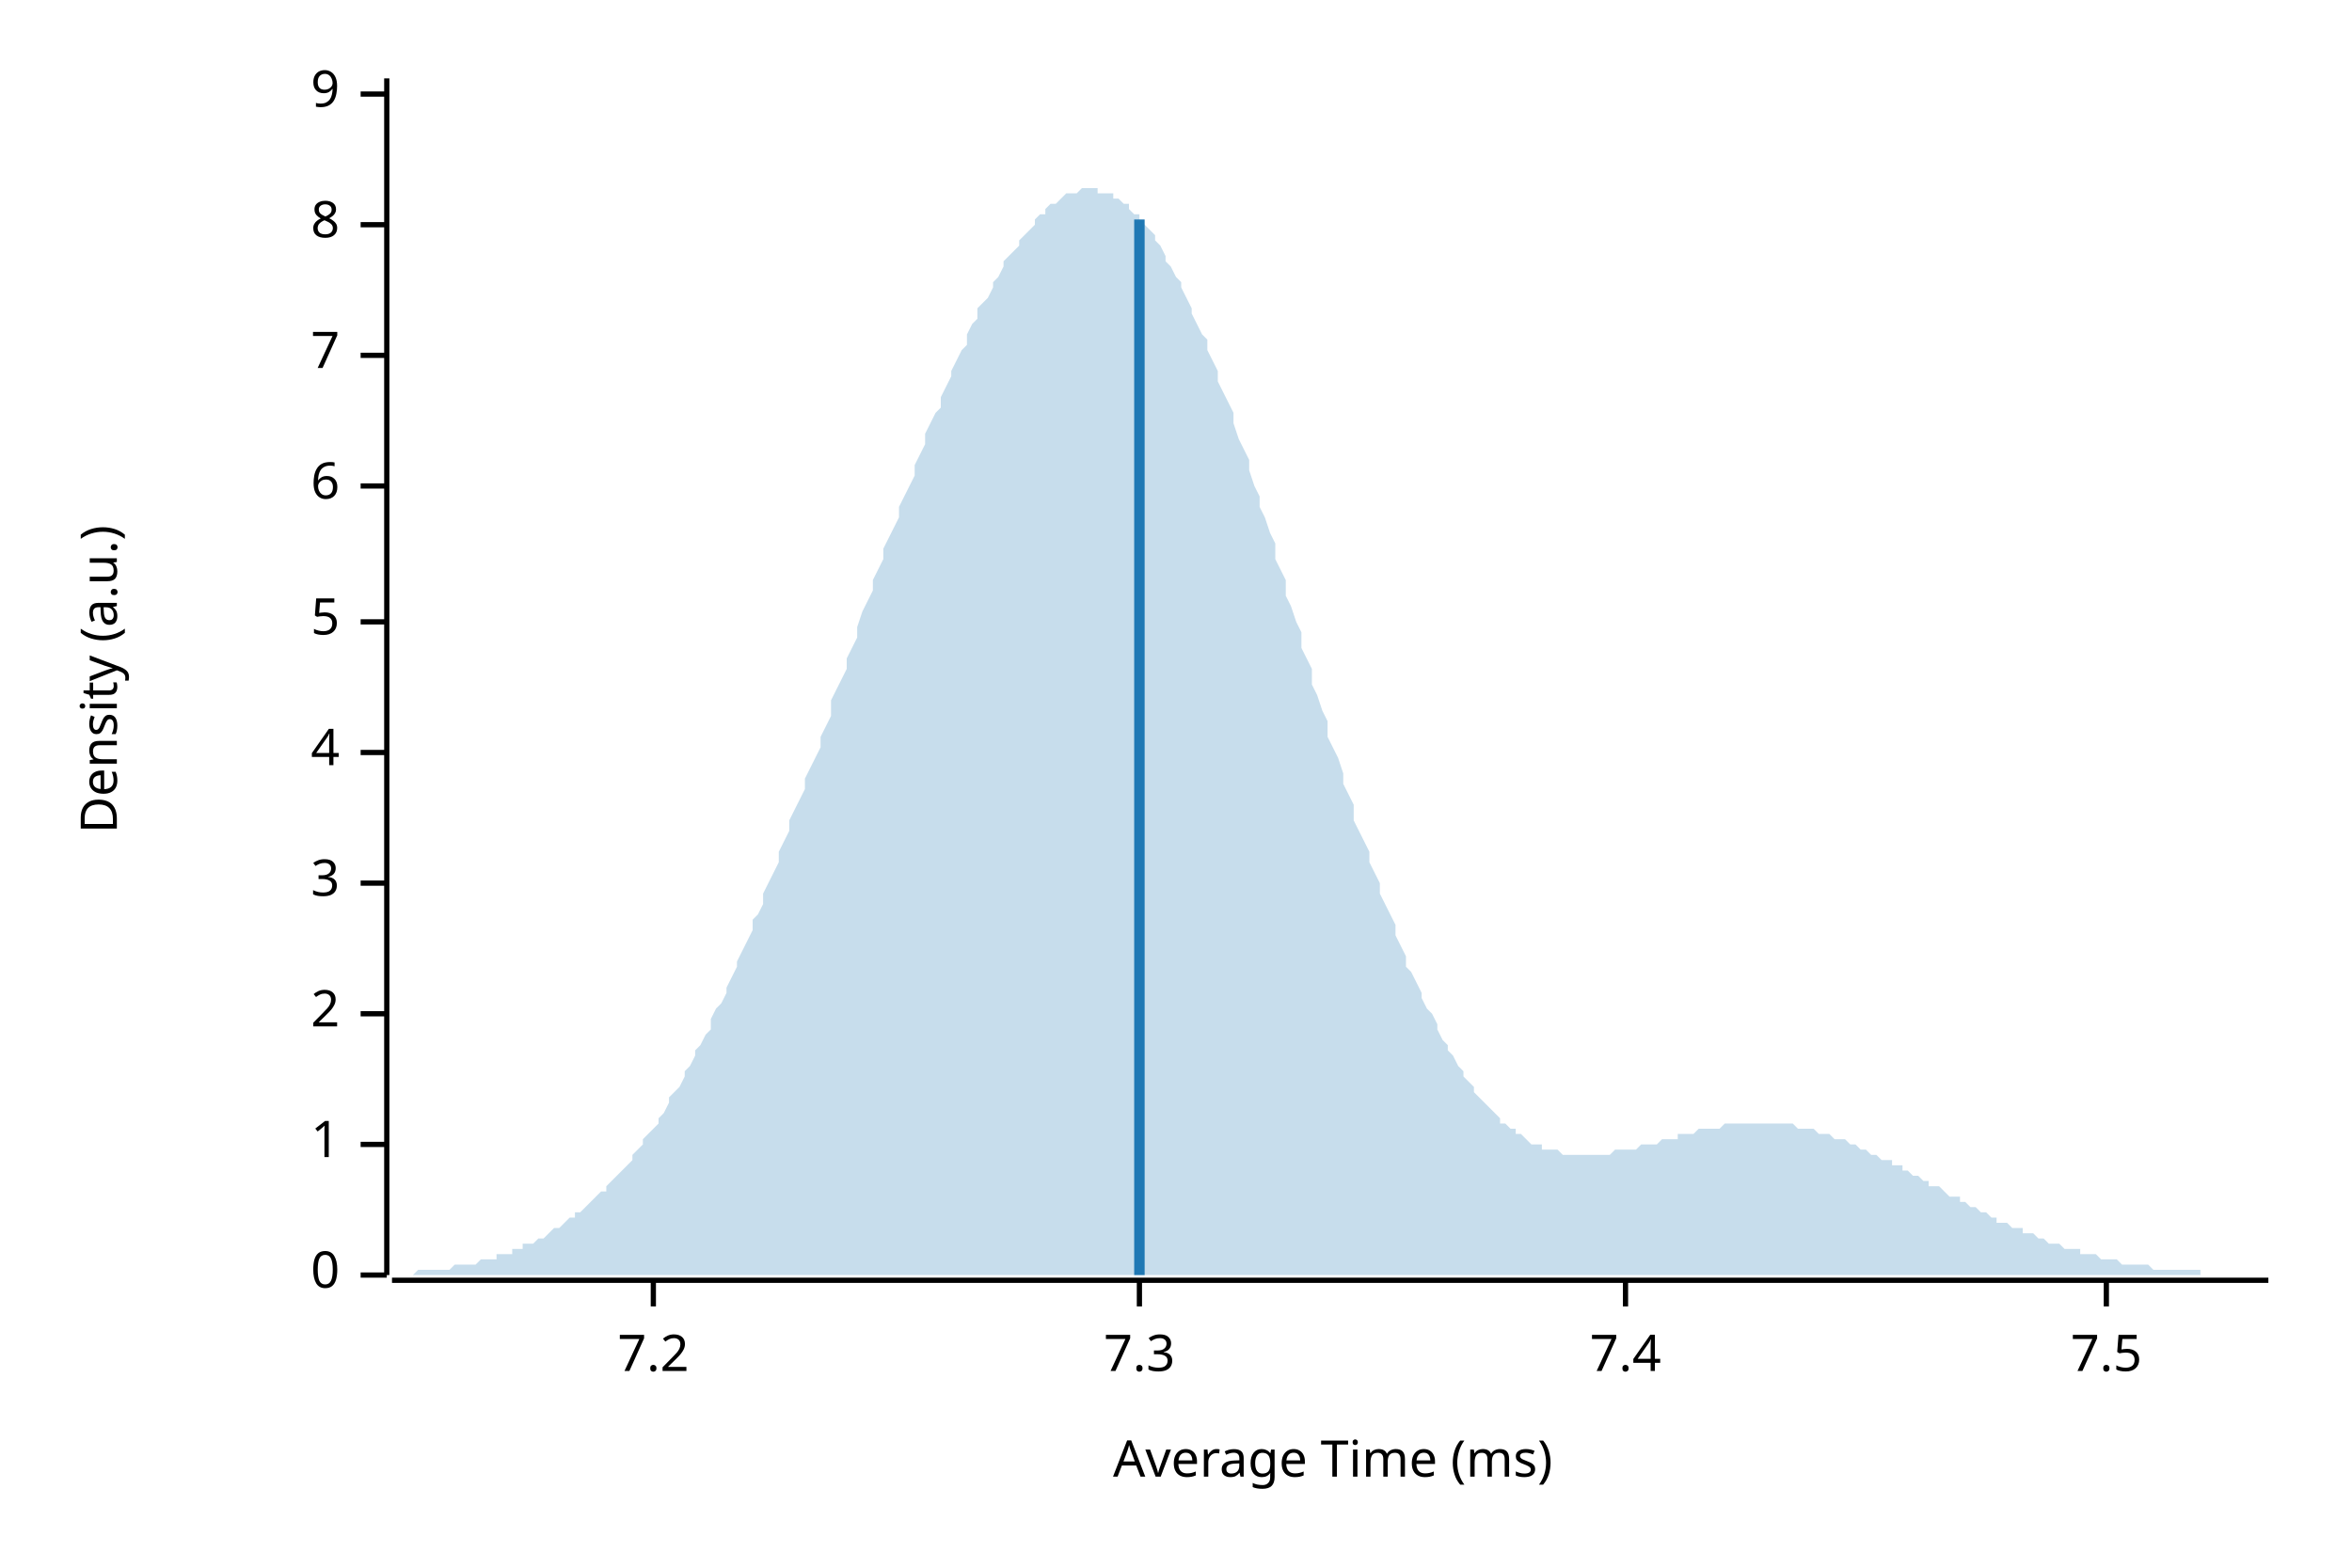
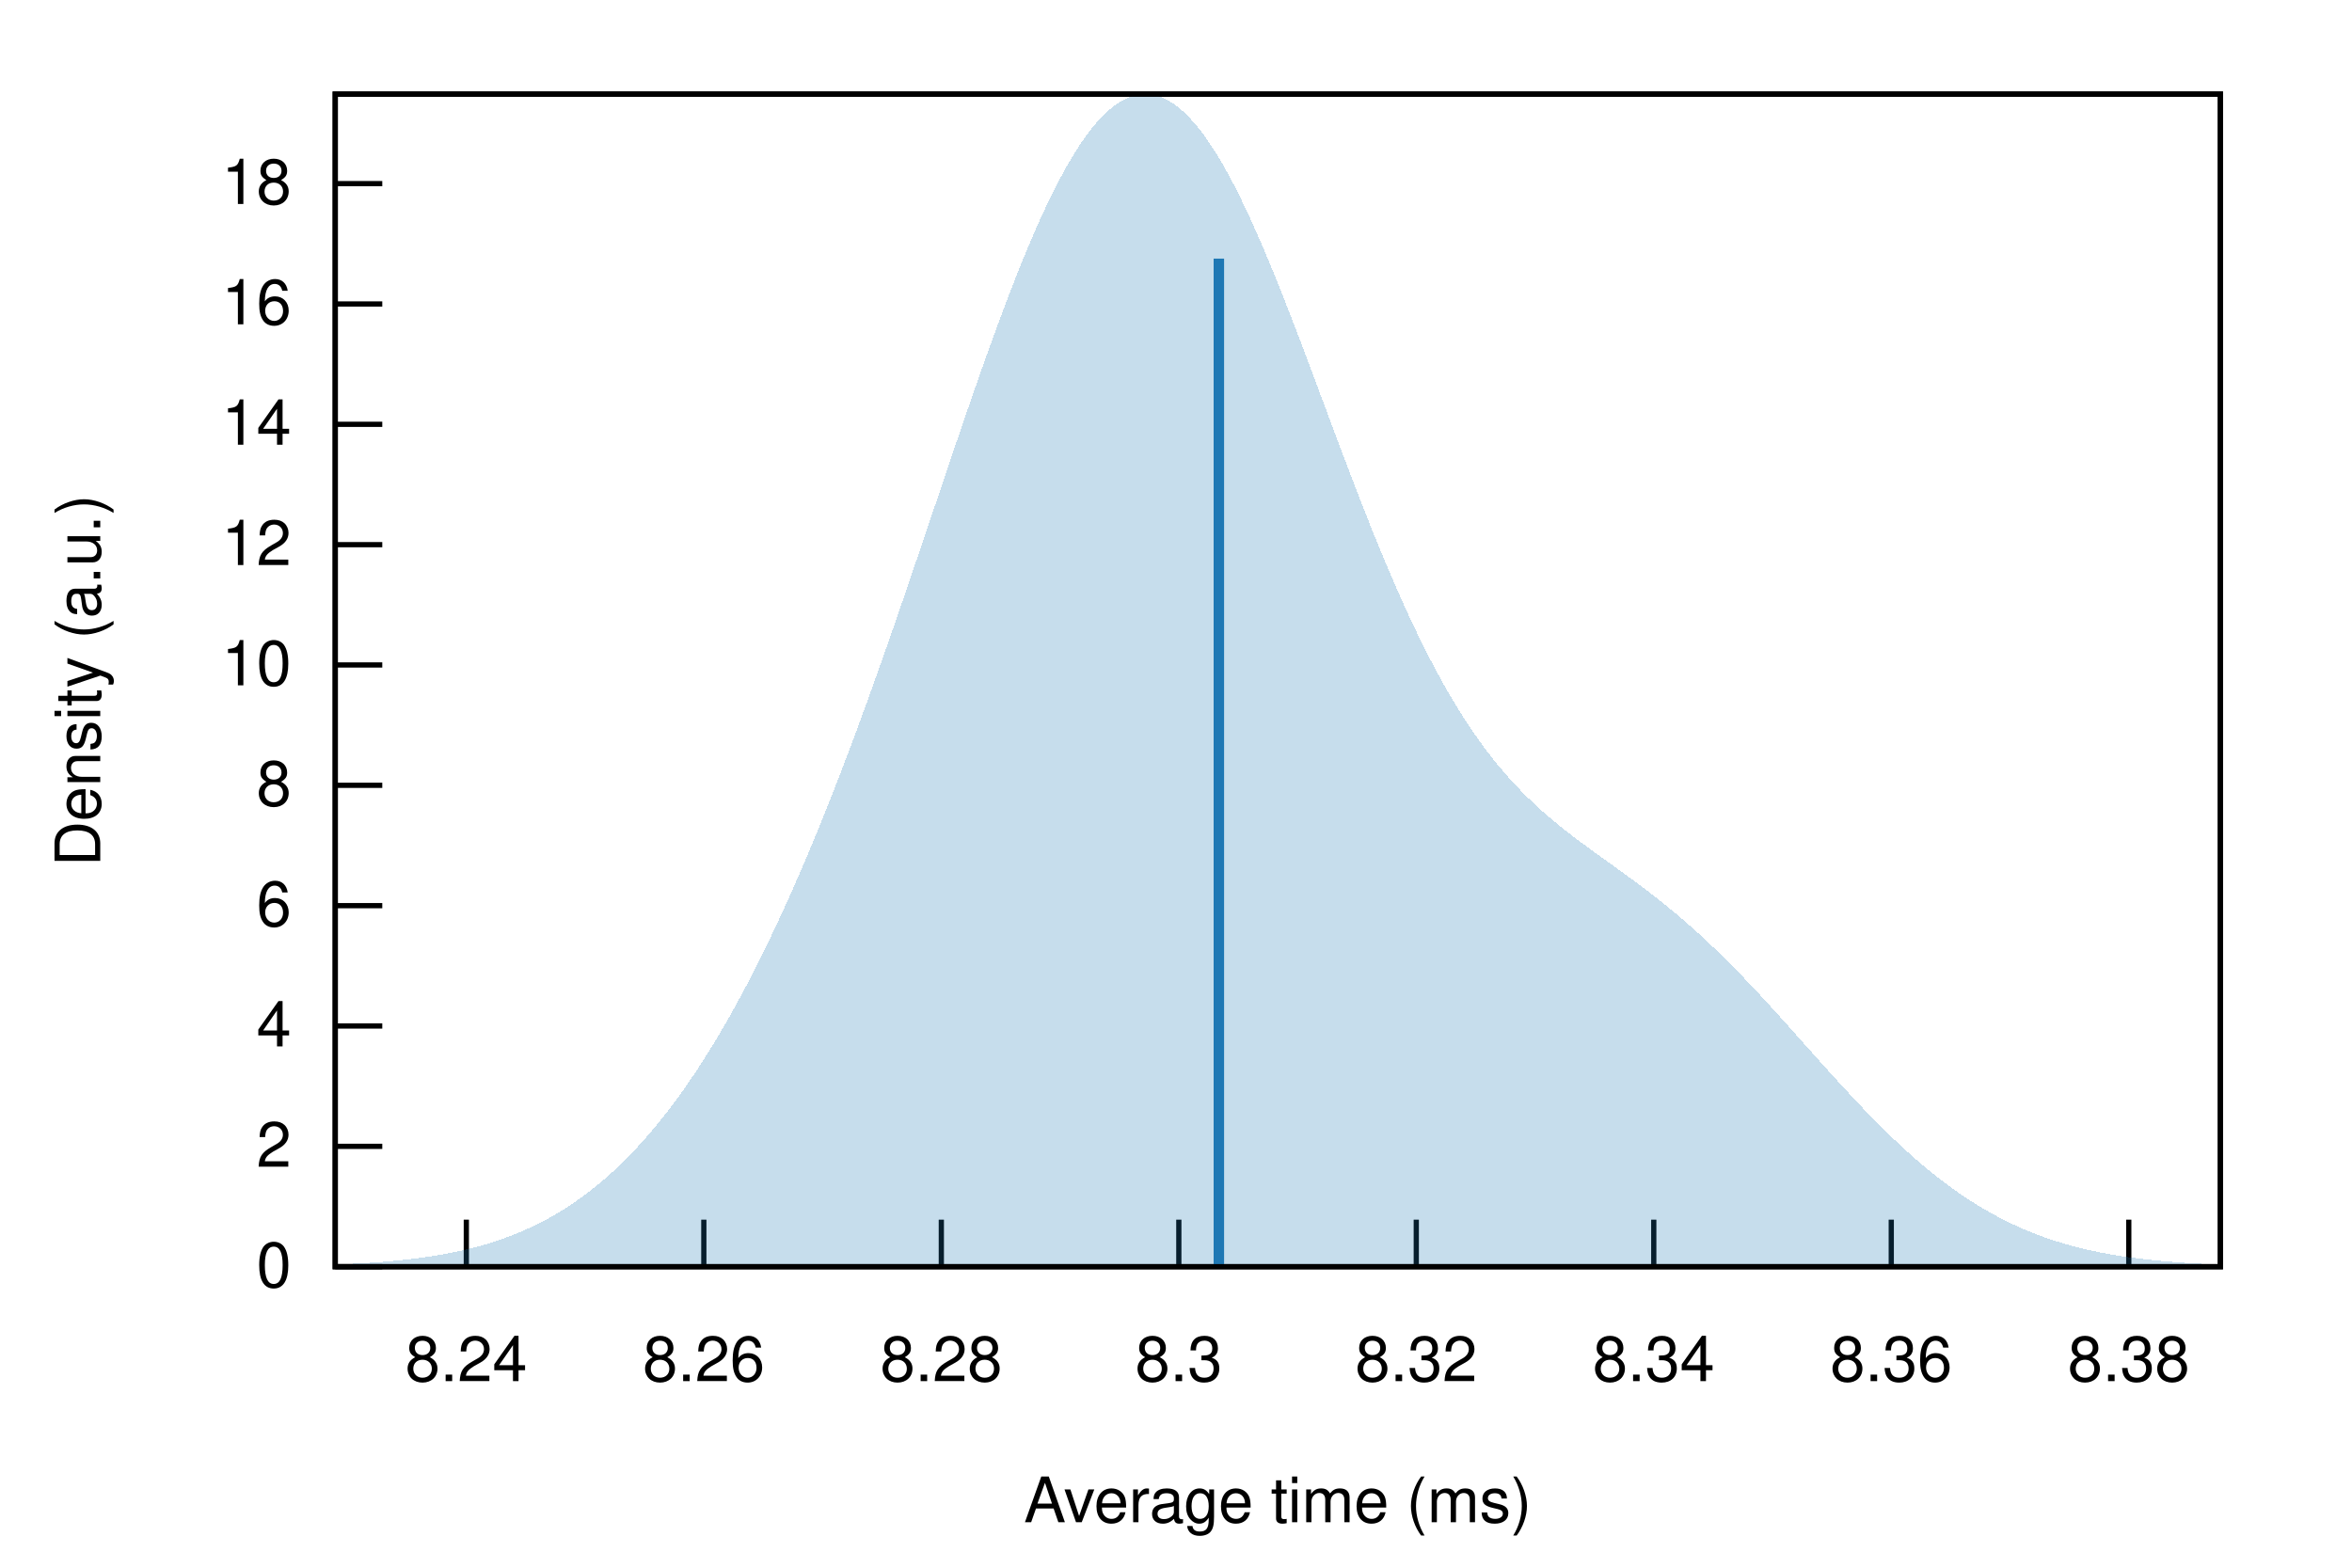
- <svg xmlns="http://www.w3.org/2000/svg" width="450" height="300" viewBox="0 0 450 300">
-   <text x="15" y="130" dy="0.76em" text-anchor="middle" font-family="sans-serif" font-size="9.677" opacity="1" fill="#000000" transform="rotate(270, 15, 130)">
- Density (a.u.)
- </text>
-   <text x="255" y="285" dy="-0.5ex" text-anchor="middle" font-family="sans-serif" font-size="9.677" opacity="1" fill="#000000">
- Average Time (ms)
- </text>
-   <polyline fill="none" opacity="1" stroke="#000000" stroke-width="1" points="74,15 74,244 " />
-   <text x="65" y="244" dy="0.5ex" text-anchor="end" font-family="sans-serif" font-size="9.677" opacity="1" fill="#000000">
- 0
- </text>
-   <polyline fill="none" opacity="1" stroke="#000000" stroke-width="1" points="69,244 74,244 " />
-   <text x="65" y="219" dy="0.5ex" text-anchor="end" font-family="sans-serif" font-size="9.677" opacity="1" fill="#000000">
- 1
- </text>
-   <polyline fill="none" opacity="1" stroke="#000000" stroke-width="1" points="69,219 74,219 " />
-   <text x="65" y="194" dy="0.5ex" text-anchor="end" font-family="sans-serif" font-size="9.677" opacity="1" fill="#000000">
- 2
- </text>
-   <polyline fill="none" opacity="1" stroke="#000000" stroke-width="1" points="69,194 74,194 " />
-   <text x="65" y="169" dy="0.5ex" text-anchor="end" font-family="sans-serif" font-size="9.677" opacity="1" fill="#000000">
- 3
- </text>
-   <polyline fill="none" opacity="1" stroke="#000000" stroke-width="1" points="69,169 74,169 " />
-   <text x="65" y="144" dy="0.5ex" text-anchor="end" font-family="sans-serif" font-size="9.677" opacity="1" fill="#000000">
- 4
- </text>
-   <polyline fill="none" opacity="1" stroke="#000000" stroke-width="1" points="69,144 74,144 " />
-   <text x="65" y="119" dy="0.5ex" text-anchor="end" font-family="sans-serif" font-size="9.677" opacity="1" fill="#000000">
- 5
- </text>
-   <polyline fill="none" opacity="1" stroke="#000000" stroke-width="1" points="69,119 74,119 " />
-   <text x="65" y="93" dy="0.5ex" text-anchor="end" font-family="sans-serif" font-size="9.677" opacity="1" fill="#000000">
- 6
- </text>
-   <polyline fill="none" opacity="1" stroke="#000000" stroke-width="1" points="69,93 74,93 " />
-   <text x="65" y="68" dy="0.5ex" text-anchor="end" font-family="sans-serif" font-size="9.677" opacity="1" fill="#000000">
- 7
- </text>
-   <polyline fill="none" opacity="1" stroke="#000000" stroke-width="1" points="69,68 74,68 " />
-   <text x="65" y="43" dy="0.5ex" text-anchor="end" font-family="sans-serif" font-size="9.677" opacity="1" fill="#000000">
- 8
- </text>
-   <polyline fill="none" opacity="1" stroke="#000000" stroke-width="1" points="69,43 74,43 " />
-   <text x="65" y="18" dy="0.5ex" text-anchor="end" font-family="sans-serif" font-size="9.677" opacity="1" fill="#000000">
- 9
- </text>
-   <polyline fill="none" opacity="1" stroke="#000000" stroke-width="1" points="69,18 74,18 " />
-   <polyline fill="none" opacity="1" stroke="#000000" stroke-width="1" points="75,245 434,245 " />
-   <text x="125" y="255" dy="0.76em" text-anchor="middle" font-family="sans-serif" font-size="9.677" opacity="1" fill="#000000">
- 7.2
- </text>
-   <polyline fill="none" opacity="1" stroke="#000000" stroke-width="1" points="125,245 125,250 " />
-   <text x="218" y="255" dy="0.76em" text-anchor="middle" font-family="sans-serif" font-size="9.677" opacity="1" fill="#000000">
- 7.3
- </text>
-   <polyline fill="none" opacity="1" stroke="#000000" stroke-width="1" points="218,245 218,250 " />
-   <text x="311" y="255" dy="0.76em" text-anchor="middle" font-family="sans-serif" font-size="9.677" opacity="1" fill="#000000">
- 7.4
- </text>
-   <polyline fill="none" opacity="1" stroke="#000000" stroke-width="1" points="311,245 311,250 " />
-   <text x="403" y="255" dy="0.76em" text-anchor="middle" font-family="sans-serif" font-size="9.677" opacity="1" fill="#000000">
- 7.5
- </text>
-   <polyline fill="none" opacity="1" stroke="#000000" stroke-width="1" points="403,245 403,250 " />
-   <polygon opacity="0.25" fill="#1F78B4" points="75,244 75,244 76,244 77,244 77,244 78,244 79,244 80,243 80,243 81,243 82,243 82,243 83,243 84,243 85,243 85,243 86,243 87,242 87,242 88,242 89,242 90,242 90,242 91,242 92,241 92,241 93,241 94,241 95,241 95,240 96,240 97,240 98,240 98,239 99,239 100,239 100,238 101,238 102,238 103,237 103,237 104,237 105,236 105,236 106,235 107,235 108,234 108,234 109,233 110,233 110,232 111,232 112,231 113,230 113,230 114,229 115,228 116,228 116,227 117,226 118,225 118,225 119,224 120,223 121,222 121,221 122,220 123,219 123,218 124,217 125,216 126,215 126,214 127,213 128,211 128,210 129,209 130,208 131,206 131,205 132,204 133,202 133,201 134,200 135,198 136,197 136,195 137,193 138,192 139,190 139,189 140,187 141,185 141,184 142,182 143,180 144,178 144,176 145,175 146,173 146,171 147,169 148,167 149,165 149,163 150,161 151,159 151,157 152,155 153,153 154,151 154,149 155,147 156,145 157,143 157,141 158,139 159,137 159,134 160,132 161,130 162,128 162,126 163,124 164,122 164,120 165,117 166,115 167,113 167,111 168,109 169,107 169,105 170,103 171,101 172,99 172,97 173,95 174,93 175,91 175,89 176,87 177,85 177,83 178,81 179,79 180,78 180,76 181,74 182,72 182,71 183,69 184,67 185,66 185,64 186,62 187,61 187,59 188,58 189,57 190,55 190,54 191,53 192,51 192,50 193,49 194,48 195,47 195,46 196,45 197,44 198,43 198,42 199,41 200,41 200,40 201,39 202,39 203,38 203,38 204,37 205,37 205,37 206,37 207,36 208,36 208,36 209,36 210,36 210,37 211,37 212,37 213,37 213,38 214,38 215,39 216,39 216,40 217,41 218,41 218,42 219,43 220,44 221,45 221,46 222,47 223,49 223,50 224,51 225,53 226,54 226,55 227,57 228,59 228,60 229,62 230,64 231,65 231,67 232,69 233,71 233,73 234,75 235,77 236,79 236,81 237,84 238,86 239,88 239,90 240,93 241,95 241,97 242,99 243,102 244,104 244,107 245,109 246,111 246,114 247,116 248,119 249,121 249,124 250,126 251,128 251,131 252,133 253,136 254,138 254,141 255,143 256,145 257,148 257,150 258,152 259,154 259,157 260,159 261,161 262,163 262,165 263,167 264,169 264,171 265,173 266,175 267,177 267,179 268,181 269,183 269,185 270,186 271,188 272,190 272,191 273,193 274,194 275,196 275,197 276,199 277,200 277,201 278,202 279,204 280,205 280,206 281,207 282,208 282,209 283,210 284,211 285,212 285,212 286,213 287,214 287,215 288,215 289,216 290,216 290,217 291,217 292,218 292,218 293,219 294,219 295,219 295,220 296,220 297,220 298,220 298,220 299,221 300,221 300,221 301,221 302,221 303,221 303,221 304,221 305,221 305,221 306,221 307,221 308,221 308,221 309,220 310,220 310,220 311,220 312,220 313,220 313,220 314,219 315,219 316,219 316,219 317,219 318,218 318,218 319,218 320,218 321,218 321,217 322,217 323,217 323,217 324,217 325,216 326,216 326,216 327,216 328,216 328,216 329,216 330,215 331,215 331,215 332,215 333,215 333,215 334,215 335,215 336,215 336,215 337,215 338,215 339,215 339,215 340,215 341,215 341,215 342,215 343,215 344,216 344,216 345,216 346,216 346,216 347,216 348,217 349,217 349,217 350,217 351,218 351,218 352,218 353,218 354,219 354,219 355,219 356,220 357,220 357,220 358,221 359,221 359,221 360,222 361,222 362,222 362,223 363,223 364,223 364,224 365,224 366,225 367,225 367,225 368,226 369,226 369,227 370,227 371,227 372,228 372,228 373,229 374,229 375,229 375,230 376,230 377,231 377,231 378,231 379,232 380,232 380,232 381,233 382,233 382,234 383,234 384,234 385,235 385,235 386,235 387,235 387,236 388,236 389,236 390,237 390,237 391,237 392,238 392,238 393,238 394,238 395,239 395,239 396,239 397,239 398,239 398,240 399,240 400,240 400,240 401,240 402,241 403,241 403,241 404,241 405,241 405,241 406,242 407,242 408,242 408,242 409,242 410,242 410,242 411,242 412,243 413,243 413,243 414,243 415,243 416,243 416,243 417,243 418,243 418,243 419,243 420,243 421,243 421,244 422,244 423,244 423,244 424,244 425,244 426,244 426,244 427,244 428,244 428,244 429,244 430,244 431,244 431,244 432,244 433,244 434,244 434,244 75,244 " />
-   <polyline fill="none" opacity="1" stroke="#1F78B4" stroke-width="2" points="218,244 218,42 " />
+ <svg xmlns="http://www.w3.org/2000/svg" xmlns:xlink="http://www.w3.org/1999/xlink" viewBox="0 0 450 300">
+   <g id="gnuplot_canvas">
+     <rect x="0" y="0" width="450" height="300" fill="none" />
+     <defs>
+       <circle id="gpDot" r="0.5" stroke-width="0.5" stroke="currentColor" />
+       <path id="gpPt0" stroke-width="0.222" stroke="currentColor" d="M-1,0 h2 M0,-1 v2" />
+       <path id="gpPt1" stroke-width="0.222" stroke="currentColor" d="M-1,-1 L1,1 M1,-1 L-1,1" />
+       <path id="gpPt2" stroke-width="0.222" stroke="currentColor" d="M-1,0 L1,0 M0,-1 L0,1 M-1,-1 L1,1 M-1,1 L1,-1" />
+       <rect id="gpPt3" stroke-width="0.222" stroke="currentColor" x="-1" y="-1" width="2" height="2" />
+       <rect id="gpPt4" stroke-width="0.222" stroke="currentColor" fill="currentColor" x="-1" y="-1" width="2" height="2" />
+       <circle id="gpPt5" stroke-width="0.222" stroke="currentColor" cx="0" cy="0" r="1" />
+       <use xlink:href="#gpPt5" id="gpPt6" fill="currentColor" stroke="none" />
+       <path id="gpPt7" stroke-width="0.222" stroke="currentColor" d="M0,-1.33 L-1.33,0.67 L1.33,0.67 z" />
+       <use xlink:href="#gpPt7" id="gpPt8" fill="currentColor" stroke="none" />
+       <use xlink:href="#gpPt7" id="gpPt9" stroke="currentColor" transform="rotate(180)" />
+       <use xlink:href="#gpPt9" id="gpPt10" fill="currentColor" stroke="none" />
+       <use xlink:href="#gpPt3" id="gpPt11" stroke="currentColor" transform="rotate(45)" />
+       <use xlink:href="#gpPt11" id="gpPt12" fill="currentColor" stroke="none" />
+       <path id="gpPt13" stroke-width="0.222" stroke="currentColor" d="M0,1.330 L1.265,0.411 L0.782,-1.067 L-0.782,-1.076 L-1.265,0.411 z" />
+       <use xlink:href="#gpPt13" id="gpPt14" fill="currentColor" stroke="none" />
+       <filter id="textbox" filterUnits="objectBoundingBox" x="0" y="0" height="1" width="1">
+         <feFlood flood-color="white" flood-opacity="1" result="bgnd" />
+         <feComposite in="SourceGraphic" in2="bgnd" operator="atop" />
+       </filter>
+       <filter id="greybox" filterUnits="objectBoundingBox" x="0" y="0" height="1" width="1">
+         <feFlood flood-color="lightgrey" flood-opacity="1" result="grey" />
+         <feComposite in="SourceGraphic" in2="grey" operator="atop" />
+       </filter>
+     </defs>
+     <g fill="none" color="white" stroke="currentColor" stroke-width="1.00" stroke-linecap="butt" stroke-linejoin="miter">
+ </g>
+     <g fill="none" color="black" stroke="currentColor" stroke-width="1.00" stroke-linecap="butt" stroke-linejoin="miter">
+       <path stroke="black" d="M64.14,242.40 L73.14,242.40  " />
+       <g transform="translate(55.75,246.30)" stroke="none" fill="black" font-family="Helvetica" font-size="12.00" text-anchor="end">
+         <text>
+           <tspan font-family="Helvetica"> 0</tspan>
+         </text>
+       </g>
+     </g>
+     <g fill="none" color="black" stroke="currentColor" stroke-width="1.00" stroke-linecap="butt" stroke-linejoin="miter">
+       <path stroke="black" d="M64.14,219.37 L73.14,219.37  " />
+       <g transform="translate(55.75,223.27)" stroke="none" fill="black" font-family="Helvetica" font-size="12.00" text-anchor="end">
+         <text>
+           <tspan font-family="Helvetica"> 2</tspan>
+         </text>
+       </g>
+     </g>
+     <g fill="none" color="black" stroke="currentColor" stroke-width="1.00" stroke-linecap="butt" stroke-linejoin="miter">
+       <path stroke="black" d="M64.14,196.34 L73.14,196.34  " />
+       <g transform="translate(55.75,200.24)" stroke="none" fill="black" font-family="Helvetica" font-size="12.00" text-anchor="end">
+         <text>
+           <tspan font-family="Helvetica"> 4</tspan>
+         </text>
+       </g>
+     </g>
+     <g fill="none" color="black" stroke="currentColor" stroke-width="1.00" stroke-linecap="butt" stroke-linejoin="miter">
+       <path stroke="black" d="M64.14,173.31 L73.14,173.31  " />
+       <g transform="translate(55.75,177.21)" stroke="none" fill="black" font-family="Helvetica" font-size="12.00" text-anchor="end">
+         <text>
+           <tspan font-family="Helvetica"> 6</tspan>
+         </text>
+       </g>
+     </g>
+     <g fill="none" color="black" stroke="currentColor" stroke-width="1.00" stroke-linecap="butt" stroke-linejoin="miter">
+       <path stroke="black" d="M64.14,150.28 L73.14,150.28  " />
+       <g transform="translate(55.75,154.18)" stroke="none" fill="black" font-family="Helvetica" font-size="12.00" text-anchor="end">
+         <text>
+           <tspan font-family="Helvetica"> 8</tspan>
+         </text>
+       </g>
+     </g>
+     <g fill="none" color="black" stroke="currentColor" stroke-width="1.00" stroke-linecap="butt" stroke-linejoin="miter">
+       <path stroke="black" d="M64.14,127.25 L73.14,127.25  " />
+       <g transform="translate(55.75,131.15)" stroke="none" fill="black" font-family="Helvetica" font-size="12.00" text-anchor="end">
+         <text>
+           <tspan font-family="Helvetica"> 10</tspan>
+         </text>
+       </g>
+     </g>
+     <g fill="none" color="black" stroke="currentColor" stroke-width="1.00" stroke-linecap="butt" stroke-linejoin="miter">
+       <path stroke="black" d="M64.14,104.23 L73.14,104.23  " />
+       <g transform="translate(55.75,108.13)" stroke="none" fill="black" font-family="Helvetica" font-size="12.00" text-anchor="end">
+         <text>
+           <tspan font-family="Helvetica"> 12</tspan>
+         </text>
+       </g>
+     </g>
+     <g fill="none" color="black" stroke="currentColor" stroke-width="1.00" stroke-linecap="butt" stroke-linejoin="miter">
+       <path stroke="black" d="M64.14,81.20 L73.14,81.20  " />
+       <g transform="translate(55.75,85.10)" stroke="none" fill="black" font-family="Helvetica" font-size="12.00" text-anchor="end">
+         <text>
+           <tspan font-family="Helvetica"> 14</tspan>
+         </text>
+       </g>
+     </g>
+     <g fill="none" color="black" stroke="currentColor" stroke-width="1.00" stroke-linecap="butt" stroke-linejoin="miter">
+       <path stroke="black" d="M64.14,58.17 L73.14,58.17  " />
+       <g transform="translate(55.75,62.07)" stroke="none" fill="black" font-family="Helvetica" font-size="12.00" text-anchor="end">
+         <text>
+           <tspan font-family="Helvetica"> 16</tspan>
+         </text>
+       </g>
+     </g>
+     <g fill="none" color="black" stroke="currentColor" stroke-width="1.00" stroke-linecap="butt" stroke-linejoin="miter">
+       <path stroke="black" d="M64.14,35.14 L73.14,35.14  " />
+       <g transform="translate(55.75,39.04)" stroke="none" fill="black" font-family="Helvetica" font-size="12.00" text-anchor="end">
+         <text>
+           <tspan font-family="Helvetica"> 18</tspan>
+         </text>
+       </g>
+     </g>
+     <g fill="none" color="black" stroke="currentColor" stroke-width="1.00" stroke-linecap="butt" stroke-linejoin="miter">
+       <path stroke="black" d="M89.22,242.40 L89.22,233.40  " />
+       <g transform="translate(89.22,264.30)" stroke="none" fill="black" font-family="Helvetica" font-size="12.00" text-anchor="middle">
+         <text>
+           <tspan font-family="Helvetica"> 8.24</tspan>
+         </text>
+       </g>
+     </g>
+     <g fill="none" color="black" stroke="currentColor" stroke-width="1.00" stroke-linecap="butt" stroke-linejoin="miter">
+       <path stroke="black" d="M134.66,242.40 L134.66,233.40  " />
+       <g transform="translate(134.66,264.30)" stroke="none" fill="black" font-family="Helvetica" font-size="12.00" text-anchor="middle">
+         <text>
+           <tspan font-family="Helvetica"> 8.26</tspan>
+         </text>
+       </g>
+     </g>
+     <g fill="none" color="black" stroke="currentColor" stroke-width="1.00" stroke-linecap="butt" stroke-linejoin="miter">
+       <path stroke="black" d="M180.10,242.40 L180.10,233.40  " />
+       <g transform="translate(180.10,264.30)" stroke="none" fill="black" font-family="Helvetica" font-size="12.00" text-anchor="middle">
+         <text>
+           <tspan font-family="Helvetica"> 8.28</tspan>
+         </text>
+       </g>
+     </g>
+     <g fill="none" color="black" stroke="currentColor" stroke-width="1.00" stroke-linecap="butt" stroke-linejoin="miter">
+       <path stroke="black" d="M225.54,242.40 L225.54,233.40  " />
+       <g transform="translate(225.54,264.30)" stroke="none" fill="black" font-family="Helvetica" font-size="12.00" text-anchor="middle">
+         <text>
+           <tspan font-family="Helvetica"> 8.3</tspan>
+         </text>
+       </g>
+     </g>
+     <g fill="none" color="black" stroke="currentColor" stroke-width="1.00" stroke-linecap="butt" stroke-linejoin="miter">
+       <path stroke="black" d="M270.97,242.40 L270.97,233.40  " />
+       <g transform="translate(270.97,264.30)" stroke="none" fill="black" font-family="Helvetica" font-size="12.00" text-anchor="middle">
+         <text>
+           <tspan font-family="Helvetica"> 8.32</tspan>
+         </text>
+       </g>
+     </g>
+     <g fill="none" color="black" stroke="currentColor" stroke-width="1.00" stroke-linecap="butt" stroke-linejoin="miter">
+       <path stroke="black" d="M316.41,242.40 L316.41,233.40  " />
+       <g transform="translate(316.41,264.30)" stroke="none" fill="black" font-family="Helvetica" font-size="12.00" text-anchor="middle">
+         <text>
+           <tspan font-family="Helvetica"> 8.34</tspan>
+         </text>
+       </g>
+     </g>
+     <g fill="none" color="black" stroke="currentColor" stroke-width="1.00" stroke-linecap="butt" stroke-linejoin="miter">
+       <path stroke="black" d="M361.85,242.40 L361.85,233.40  " />
+       <g transform="translate(361.85,264.30)" stroke="none" fill="black" font-family="Helvetica" font-size="12.00" text-anchor="middle">
+         <text>
+           <tspan font-family="Helvetica"> 8.36</tspan>
+         </text>
+       </g>
+     </g>
+     <g fill="none" color="black" stroke="currentColor" stroke-width="1.00" stroke-linecap="butt" stroke-linejoin="miter">
+       <path stroke="black" d="M407.29,242.40 L407.29,233.40  " />
+       <g transform="translate(407.29,264.30)" stroke="none" fill="black" font-family="Helvetica" font-size="12.00" text-anchor="middle">
+         <text>
+           <tspan font-family="Helvetica"> 8.38</tspan>
+         </text>
+       </g>
+     </g>
+     <g fill="none" color="black" stroke="currentColor" stroke-width="1.00" stroke-linecap="butt" stroke-linejoin="miter">
+ </g>
+     <g fill="none" color="black" stroke="currentColor" stroke-width="1.00" stroke-linecap="butt" stroke-linejoin="miter">
+       <path stroke="black" d="M64.14,18.01 L64.14,242.40 L424.82,242.40 L424.82,18.01 L64.14,18.01 Z  " />
+     </g>
+     <g fill="none" color="black" stroke="currentColor" stroke-width="1.00" stroke-linecap="butt" stroke-linejoin="miter">
+ </g>
+     <g id="gnuplot_plot_1">
+       <g fill="none" color="black" stroke="currentColor" stroke-width="1.00" stroke-linecap="butt" stroke-linejoin="miter">
+         <g stroke="none" shape-rendering="crispEdges">
+           <polygon fill="rgb( 31, 120, 180)" fill-opacity="0.25" points="64.14,241.99 64.86,241.96 65.59,241.93 66.31,241.89 67.03,241.86 67.75,241.82 68.48,241.78 69.20,241.74 69.92,241.70 70.65,241.65 71.37,241.60 72.09,241.55 72.81,241.50 73.54,241.44 74.26,241.38 74.98,241.31 75.70,241.25 76.43,241.17 77.15,241.10 77.87,241.02 78.60,240.94 79.32,240.85 80.04,240.75 80.76,240.66 81.49,240.56 82.21,240.45 82.93,240.34 83.66,240.22 84.38,240.09 85.10,239.96 85.82,239.83 86.55,239.68 87.27,239.54 87.99,239.38 88.72,239.22 89.44,239.05 90.16,238.87 90.88,238.68 91.61,238.49 92.33,238.29 93.05,238.08 93.78,237.86 94.50,237.63 95.22,237.39 95.94,237.14 96.67,236.88 97.39,236.62 98.11,236.34 98.83,236.05 99.56,235.75 100.28,235.44 101.00,235.11 101.73,234.78 102.45,234.43 103.17,234.07 103.89,233.70 104.62,233.32 105.34,232.92 106.06,232.51 106.79,232.08 107.51,231.64 108.23,231.19 108.95,230.72 109.68,230.23 110.40,229.74 111.12,229.22 111.85,228.69 112.57,228.15 113.29,227.59 114.01,227.01 114.74,226.41 115.46,225.80 116.18,225.17 116.90,224.53 117.63,223.87 118.35,223.18 119.07,222.49 119.80,221.77 120.52,221.03 121.24,220.28 121.96,219.51 122.69,218.72 123.41,217.91 124.13,217.08 124.86,216.23 125.58,215.36 126.30,214.47 127.02,213.56 127.75,212.64 128.47,211.69 129.19,210.72 129.92,209.73 130.64,208.72 131.36,207.69 132.08,206.64 132.81,205.57 133.53,204.48 134.25,203.37 134.97,202.24 135.70,201.08 136.42,199.91 137.14,198.71 137.87,197.49 138.59,196.25 139.31,194.99 140.03,193.71 140.76,192.41 141.48,191.08 142.20,189.74 142.93,188.37 143.65,186.98 144.37,185.57 145.09,184.14 145.82,182.69 146.54,181.22 147.26,179.72 147.99,178.21 148.71,176.67 149.43,175.11 150.15,173.54 150.88,171.94 151.60,170.32 152.32,168.68 153.05,167.01 153.77,165.33 154.49,163.63 155.21,161.91 155.94,160.17 156.66,158.41 157.38,156.63 158.10,154.83 158.83,153.01 159.55,151.17 160.27,149.32 161.00,147.44 161.72,145.55 162.44,143.64 163.16,141.72 163.89,139.78 164.61,137.82 165.33,135.84 166.06,133.86 166.78,131.85 167.50,129.83 168.22,127.80 168.95,125.76 169.67,123.70 170.39,121.64 171.12,119.56 171.84,117.47 172.56,115.37 173.28,113.27 174.01,111.15 174.73,109.03 175.45,106.90 176.17,104.77 176.90,102.64 177.62,100.50 178.34,98.36 179.07,96.22 179.79,94.07 180.51,91.94 181.23,89.80 181.96,87.67 182.68,85.54 183.40,83.42 184.13,81.30 184.85,79.20 185.57,77.11 186.29,75.02 187.02,72.96 187.74,70.90 188.46,68.87 189.19,66.85 189.91,64.85 190.63,62.87 191.35,60.91 192.08,58.98 192.80,57.07 193.52,55.19 194.25,53.34 194.97,51.52 195.69,49.73 196.41,47.98 197.14,46.26 197.86,44.58 198.58,42.93 199.30,41.33 200.03,39.77 200.75,38.25 201.47,36.77 202.20,35.35 202.92,33.97 203.64,32.63 204.36,31.35 205.09,30.12 205.81,28.95 206.53,27.82 207.26,26.76 207.98,25.75 208.70,24.79 209.42,23.90 210.15,23.07 210.87,22.29 211.59,21.58 212.32,20.93 213.04,20.35 213.76,19.83 214.48,19.37 215.21,18.98 215.93,18.65 216.65,18.39 217.37,18.20 218.10,18.07 218.82,18.01 219.54,18.02 220.27,18.09 220.99,18.23 221.71,18.44 222.43,18.71 223.16,19.05 223.88,19.45 224.60,19.92 225.33,20.45 226.05,21.05 226.77,21.71 227.49,22.43 228.22,23.22 228.94,24.06 229.66,24.96 230.39,25.93 231.11,26.94 231.83,28.02 232.55,29.15 233.28,30.33 234.00,31.56 234.72,32.84 235.44,34.18 236.17,35.55 236.89,36.98 237.61,38.45 238.34,39.95 239.06,41.50 239.78,43.09 240.50,44.71 241.23,46.37 241.95,48.06 242.67,49.78 243.40,51.53 244.12,53.30 244.84,55.10 245.56,56.92 246.29,58.77 247.01,60.63 247.73,62.50 248.46,64.39 249.18,66.30 249.90,68.21 250.62,70.14 251.35,72.07 252.07,74.00 252.79,75.94 253.52,77.87 254.24,79.81 254.96,81.75 255.68,83.68 256.41,85.60 257.13,87.51 257.85,89.42 258.57,91.32 259.30,93.20 260.02,95.07 260.74,96.92 261.47,98.76 262.19,100.58 262.91,102.38 263.63,104.15 264.36,105.91 265.08,107.65 265.80,109.36 266.53,111.04 267.25,112.71 267.97,114.34 268.69,115.95 269.42,117.53 270.14,119.08 270.86,120.60 271.59,122.10 272.31,123.56 273.03,125.00 273.75,126.40 274.48,127.78 275.20,129.12 275.92,130.44 276.64,131.72 277.37,132.97 278.09,134.20 278.81,135.39 279.54,136.55 280.26,137.68 280.98,138.79 281.70,139.86 282.43,140.91 283.15,141.92 283.87,142.91 284.60,143.88 285.32,144.81 286.04,145.72 286.76,146.61 287.49,147.47 288.21,148.31 288.93,149.12 289.66,149.91 290.38,150.68 291.10,151.43 291.82,152.16 292.55,152.87 293.27,153.56 293.99,154.24 294.71,154.90 295.44,155.54 296.16,156.17 296.88,156.78 297.61,157.39 298.33,157.98 299.05,158.56 299.77,159.13 300.50,159.69 301.22,160.24 301.94,160.79 302.67,161.33 303.39,161.86 304.11,162.39 304.83,162.92 305.56,163.44 306.28,163.96 307.00,164.48 307.73,165.00 308.45,165.52 309.17,166.04 309.89,166.56 310.62,167.08 311.34,167.61 312.06,168.14 312.79,168.67 313.51,169.21 314.23,169.75 314.95,170.30 315.68,170.85 316.40,171.41 317.12,171.98 317.84,172.55 318.57,173.13 319.29,173.72 320.01,174.32 320.74,174.92 321.46,175.53 322.18,176.15 322.90,176.78 323.63,177.42 324.35,178.07 325.07,178.72 325.80,179.39 326.52,180.06 327.24,180.74 327.96,181.43 328.69,182.13 329.41,182.83 330.13,183.54 330.86,184.27 331.58,185.00 332.30,185.73 333.02,186.48 333.75,187.23 334.47,187.99 335.19,188.75 335.91,189.52 336.64,190.29 337.36,191.07 338.08,191.86 338.81,192.65 339.53,193.44 340.25,194.24 340.97,195.04 341.70,195.84 342.42,196.65 343.14,197.46 343.87,198.27 344.59,199.08 345.31,199.89 346.03,200.70 346.76,201.51 347.48,202.31 348.20,203.12 348.93,203.93 349.65,204.73 350.37,205.53 351.09,206.33 351.82,207.12 352.54,207.91 353.26,208.69 353.99,209.47 354.71,210.25 355.43,211.01 356.15,211.78 356.88,212.53 357.60,213.28 358.32,214.02 359.04,214.75 359.77,215.48 360.49,216.20 361.21,216.90 361.94,217.60 362.66,218.29 363.38,218.97 364.10,219.64 364.83,220.30 365.55,220.95 366.27,221.59 367.00,222.22 367.72,222.84 368.44,223.45 369.16,224.05 369.89,224.63 370.61,225.20 371.33,225.77 372.06,226.32 372.78,226.86 373.50,227.38 374.22,227.90 374.95,228.41 375.67,228.90 376.39,229.38 377.11,229.85 377.84,230.31 378.56,230.75 379.28,231.19 380.01,231.61 380.73,232.02 381.45,232.42 382.17,232.81 382.90,233.19 383.62,233.56 384.34,233.91 385.07,234.26 385.79,234.59 386.51,234.92 387.23,235.23 387.96,235.54 388.68,235.83 389.40,236.12 390.13,236.39 390.85,236.66 391.57,236.91 392.29,237.16 393.02,237.40 393.74,237.63 394.46,237.85 395.18,238.06 395.91,238.27 396.63,238.47 397.35,238.65 398.08,238.84 398.80,239.01 399.52,239.18 400.24,239.34 400.97,239.49 401.69,239.64 402.41,239.78 403.14,239.92 403.86,240.05 404.58,240.17 405.30,240.29 406.03,240.40 406.75,240.51 407.47,240.61 408.20,240.71 408.92,240.80 409.64,240.89 410.36,240.98 411.09,241.06 411.81,241.13 412.53,241.21 413.26,241.27 413.98,241.34 414.70,241.40 415.42,241.46 416.15,241.52 416.87,241.57 417.59,241.62 418.31,241.67 419.04,241.71 419.76,241.76 420.48,241.80 421.21,241.83 421.93,241.87 422.65,241.90 423.37,241.93 424.10,241.96 424.82,241.99 424.82,242.40 424.10,242.40 423.37,242.40 422.65,242.40 421.93,242.40 421.21,242.40 420.48,242.40 419.76,242.40 419.04,242.40 418.31,242.40 417.59,242.40 416.87,242.40 416.15,242.40 415.42,242.40 414.70,242.40 413.98,242.40 413.26,242.40 412.53,242.40 411.81,242.40 411.09,242.40 410.36,242.40 409.64,242.40 408.92,242.40 408.20,242.40 407.47,242.40 406.75,242.40 406.03,242.40 405.30,242.40 404.58,242.40 403.86,242.40 403.14,242.40 402.41,242.40 401.69,242.40 400.97,242.40 400.24,242.40 399.52,242.40 398.80,242.40 398.08,242.40 397.35,242.40 396.63,242.40 395.91,242.40 395.18,242.40 394.46,242.40 393.74,242.40 393.02,242.40 392.29,242.40 391.57,242.40 390.85,242.40 390.13,242.40 389.40,242.40 388.68,242.40 387.96,242.40 387.23,242.40 386.51,242.40 385.79,242.40 385.07,242.40 384.34,242.40 383.62,242.40 382.90,242.40 382.17,242.40 381.45,242.40 380.73,242.40 380.01,242.40 379.28,242.40 378.56,242.40 377.84,242.40 377.11,242.40 376.39,242.40 375.67,242.40 374.95,242.40 374.22,242.40 373.50,242.40 372.78,242.40 372.06,242.40 371.33,242.40 370.61,242.40 369.89,242.40 369.16,242.40 368.44,242.40 367.72,242.40 367.00,242.40 366.27,242.40 365.55,242.40 364.83,242.40 364.10,242.40 363.38,242.40 362.66,242.40 361.94,242.40 361.21,242.40 360.49,242.40 359.77,242.40 359.04,242.40 358.32,242.40 357.60,242.40 356.88,242.40 356.15,242.40 355.43,242.40 354.71,242.40 353.99,242.40 353.26,242.40 352.54,242.40 351.82,242.40 351.09,242.40 350.37,242.40 349.65,242.40 348.93,242.40 348.20,242.40 347.48,242.40 346.76,242.40 346.03,242.40 345.31,242.40 344.59,242.40 343.87,242.40 343.14,242.40 342.42,242.40 341.70,242.40 340.97,242.40 340.25,242.40 339.53,242.40 338.81,242.40 338.08,242.40 337.36,242.40 336.64,242.40 335.91,242.40 335.19,242.40 334.47,242.40 333.75,242.40 333.02,242.40 332.30,242.40 331.58,242.40 330.86,242.40 330.13,242.40 329.41,242.40 328.69,242.40 327.96,242.40 327.24,242.40 326.52,242.40 325.80,242.40 325.07,242.40 324.35,242.40 323.63,242.40 322.90,242.40 322.18,242.40 321.46,242.40 320.74,242.40 320.01,242.40 319.29,242.40 318.57,242.40 317.84,242.40 317.12,242.40 316.40,242.40 315.68,242.40 314.95,242.40 314.23,242.40 313.51,242.40 312.79,242.40 312.06,242.40 311.34,242.40 310.62,242.40 309.89,242.40 309.17,242.40 308.45,242.40 307.73,242.40 307.00,242.40 306.28,242.40 305.56,242.40 304.83,242.40 304.11,242.40 303.39,242.40 302.67,242.40 301.94,242.40 301.22,242.40 300.50,242.40 299.77,242.40 299.05,242.40 298.33,242.40 297.61,242.40 296.88,242.40 296.16,242.40 295.44,242.40 294.71,242.40 293.99,242.40 293.27,242.40 292.55,242.40 291.82,242.40 291.10,242.40 290.38,242.40 289.66,242.40 288.93,242.40 288.21,242.40 287.49,242.40 286.76,242.40 286.04,242.40 285.32,242.40 284.60,242.40 283.87,242.40 283.15,242.40 282.43,242.40 281.70,242.40 280.98,242.40 280.26,242.40 279.54,242.40 278.81,242.40 278.09,242.40 277.37,242.40 276.64,242.40 275.92,242.40 275.20,242.40 274.48,242.40 273.75,242.40 273.03,242.40 272.31,242.40 271.59,242.40 270.86,242.40 270.14,242.40 269.42,242.40 268.69,242.40 267.97,242.40 267.25,242.40 266.53,242.40 265.80,242.40 265.08,242.40 264.36,242.40 263.63,242.40 262.91,242.40 262.19,242.40 261.47,242.40 260.74,242.40 260.02,242.40 259.30,242.40 258.57,242.40 257.85,242.40 257.13,242.40 256.41,242.40 255.68,242.40 254.96,242.40 254.24,242.40 253.52,242.40 252.79,242.40 252.07,242.40 251.35,242.40 250.62,242.40 249.90,242.40 249.18,242.40 248.46,242.40 247.73,242.40 247.01,242.40 246.29,242.40 245.56,242.40 244.84,242.40 244.12,242.40 243.40,242.40 242.67,242.40 241.95,242.40 241.23,242.40 240.50,242.40 239.78,242.40 239.06,242.40 238.34,242.40 237.61,242.40 236.89,242.40 236.17,242.40 235.44,242.40 234.72,242.40 234.00,242.40 233.28,242.40 232.55,242.40 231.83,242.40 231.11,242.40 230.39,242.40 229.66,242.40 228.94,242.40 228.22,242.40 227.49,242.40 226.77,242.40 226.05,242.40 225.33,242.40 224.60,242.40 223.88,242.40 223.16,242.40 222.43,242.40 221.71,242.40 220.99,242.40 220.27,242.40 219.54,242.40 218.82,242.40 218.10,242.40 217.37,242.40 216.65,242.40 215.93,242.40 215.21,242.40 214.48,242.40 213.76,242.40 213.04,242.40 212.32,242.40 211.59,242.40 210.87,242.40 210.15,242.40 209.42,242.40 208.70,242.40 207.98,242.40 207.26,242.40 206.53,242.40 205.81,242.40 205.09,242.40 204.36,242.40 203.64,242.40 202.92,242.40 202.20,242.40 201.47,242.40 200.75,242.40 200.03,242.40 199.30,242.40 198.58,242.40 197.86,242.40 197.14,242.40 196.41,242.40 195.69,242.40 194.97,242.40 194.25,242.40 193.52,242.40 192.80,242.40 192.08,242.40 191.35,242.40 190.63,242.40 189.91,242.40 189.19,242.40 188.46,242.40 187.74,242.40 187.02,242.40 186.29,242.40 185.57,242.40 184.85,242.40 184.13,242.40 183.40,242.40 182.68,242.40 181.96,242.40 181.23,242.40 180.51,242.40 179.79,242.40 179.07,242.40 178.34,242.40 177.62,242.40 176.90,242.40 176.17,242.40 175.45,242.40 174.73,242.40 174.01,242.40 173.28,242.40 172.56,242.40 171.84,242.40 171.12,242.40 170.39,242.40 169.67,242.40 168.95,242.40 168.22,242.40 167.50,242.40 166.78,242.40 166.06,242.40 165.33,242.40 164.61,242.40 163.89,242.40 163.16,242.40 162.44,242.40 161.72,242.40 161.00,242.40 160.27,242.40 159.55,242.40 158.83,242.40 158.10,242.40 157.38,242.40 156.66,242.40 155.94,242.40 155.21,242.40 154.49,242.40 153.77,242.40 153.05,242.40 152.32,242.40 151.60,242.40 150.88,242.40 150.15,242.40 149.43,242.40 148.71,242.40 147.99,242.40 147.26,242.40 146.54,242.40 145.82,242.40 145.09,242.40 144.37,242.40 143.65,242.40 142.93,242.40 142.20,242.40 141.48,242.40 140.76,242.40 140.03,242.40 139.31,242.40 138.59,242.40 137.87,242.40 137.14,242.40 136.42,242.40 135.70,242.40 134.97,242.40 134.25,242.40 133.53,242.40 132.81,242.40 132.08,242.40 131.36,242.40 130.64,242.40 129.92,242.40 129.19,242.40 128.47,242.40 127.75,242.40 127.02,242.40 126.30,242.40 125.58,242.40 124.86,242.40 124.13,242.40 123.41,242.40 122.69,242.40 121.96,242.40 121.24,242.40 120.52,242.40 119.80,242.40 119.07,242.40 118.35,242.40 117.63,242.40 116.90,242.40 116.18,242.40 115.46,242.40 114.74,242.40 114.01,242.40 113.29,242.40 112.57,242.40 111.85,242.40 111.12,242.40 110.40,242.40 109.68,242.40 108.95,242.40 108.23,242.40 107.51,242.40 106.79,242.40 106.06,242.40 105.34,242.40 104.62,242.40 103.89,242.40 103.17,242.40 102.45,242.40 101.73,242.40 101.00,242.40 100.28,242.40 99.56,242.40 98.83,242.40 98.11,242.40 97.39,242.40 96.67,242.40 95.94,242.40 95.22,242.40 94.50,242.40 93.78,242.40 93.05,242.40 92.33,242.40 91.61,242.40 90.88,242.40 90.16,242.40 89.44,242.40 88.72,242.40 87.99,242.40 87.27,242.40 86.55,242.40 85.82,242.40 85.10,242.40 84.38,242.40 83.66,242.40 82.93,242.40 82.21,242.40 81.49,242.40 80.76,242.40 80.04,242.40 79.32,242.40 78.60,242.40 77.87,242.40 77.15,242.40 76.43,242.40 75.70,242.40 74.98,242.40 74.26,242.40 73.54,242.40 72.81,242.40 72.09,242.40 71.37,242.40 70.65,242.40 69.92,242.40 69.20,242.40 68.48,242.40 67.75,242.40 67.03,242.40 66.31,242.40 65.59,242.40 64.86,242.40 64.14,242.40 " />
+         </g>
+       </g>
+     </g>
+     <g id="gnuplot_plot_2">
+       <g fill="none" color="white" stroke="rgb( 31, 120, 180)" stroke-width="2.00" stroke-linecap="butt" stroke-linejoin="miter">
+ </g>
+       <g fill="none" color="black" stroke="currentColor" stroke-width="2.00" stroke-linecap="butt" stroke-linejoin="miter">
+         <path stroke="rgb( 31, 120, 180)" d="M233.20,242.40 L233.20,49.49  " />
+       </g>
+     </g>
+     <g fill="none" color="black" stroke="currentColor" stroke-width="2.00" stroke-linecap="butt" stroke-linejoin="miter">
+ </g>
+     <g fill="none" color="black" stroke="black" stroke-width="1.00" stroke-linecap="butt" stroke-linejoin="miter">
+ </g>
+     <g fill="none" color="black" stroke="currentColor" stroke-width="1.00" stroke-linecap="butt" stroke-linejoin="miter">
+       <path stroke="black" d="M64.14,18.01 L64.14,242.40 L424.82,242.40 L424.82,18.01 L64.14,18.01 Z  " />
+       <g transform="translate(19.18,130.21) rotate(270.00)" stroke="none" fill="black" font-family="Helvetica" font-size="12.00" text-anchor="middle">
+         <text>
+           <tspan font-family="Helvetica">Density (a.u.)</tspan>
+         </text>
+       </g>
+     </g>
+     <g fill="none" color="black" stroke="currentColor" stroke-width="1.00" stroke-linecap="butt" stroke-linejoin="miter">
+       <g transform="translate(244.48,291.30)" stroke="none" fill="black" font-family="Helvetica" font-size="12.00" text-anchor="middle">
+         <text>
+           <tspan font-family="Helvetica">Average time (ms)</tspan>
+         </text>
+       </g>
+     </g>
+     <g fill="none" color="black" stroke="currentColor" stroke-width="1.00" stroke-linecap="butt" stroke-linejoin="miter">
+ </g>
+     <g fill="none" color="black" stroke="currentColor" stroke-width="1.00" stroke-linecap="butt" stroke-linejoin="miter">
+ </g>
+   </g>
</svg>
